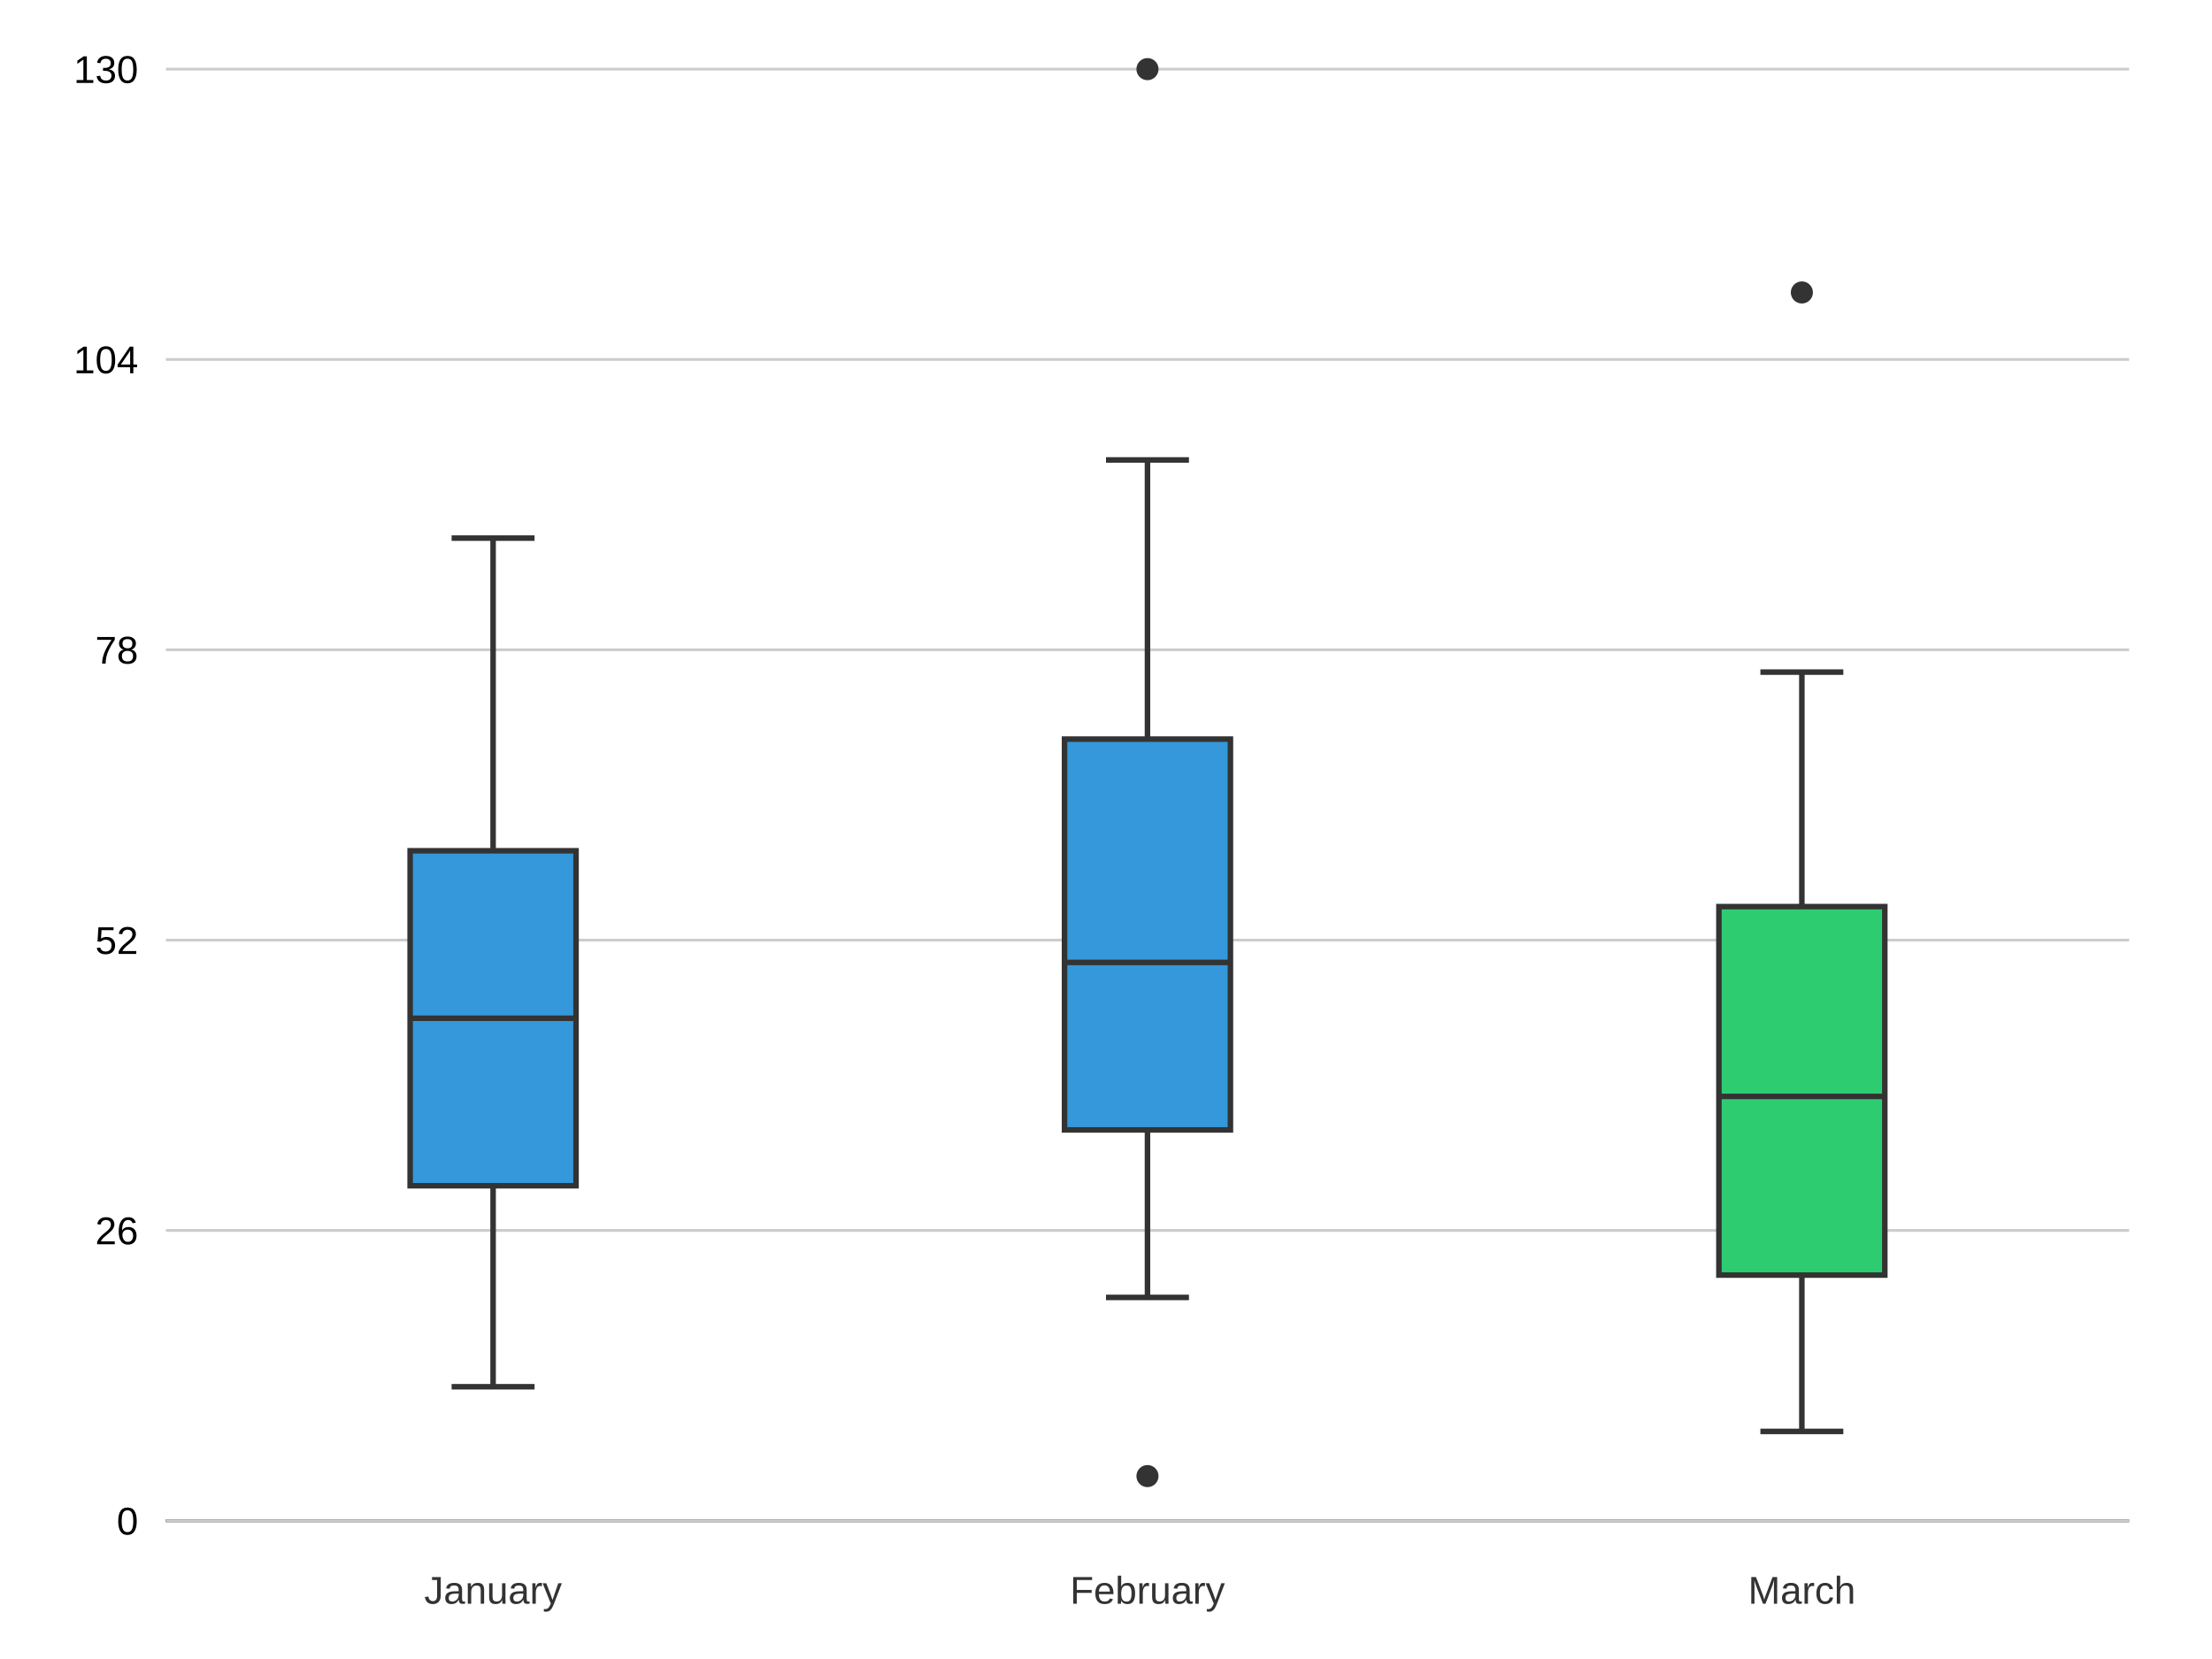
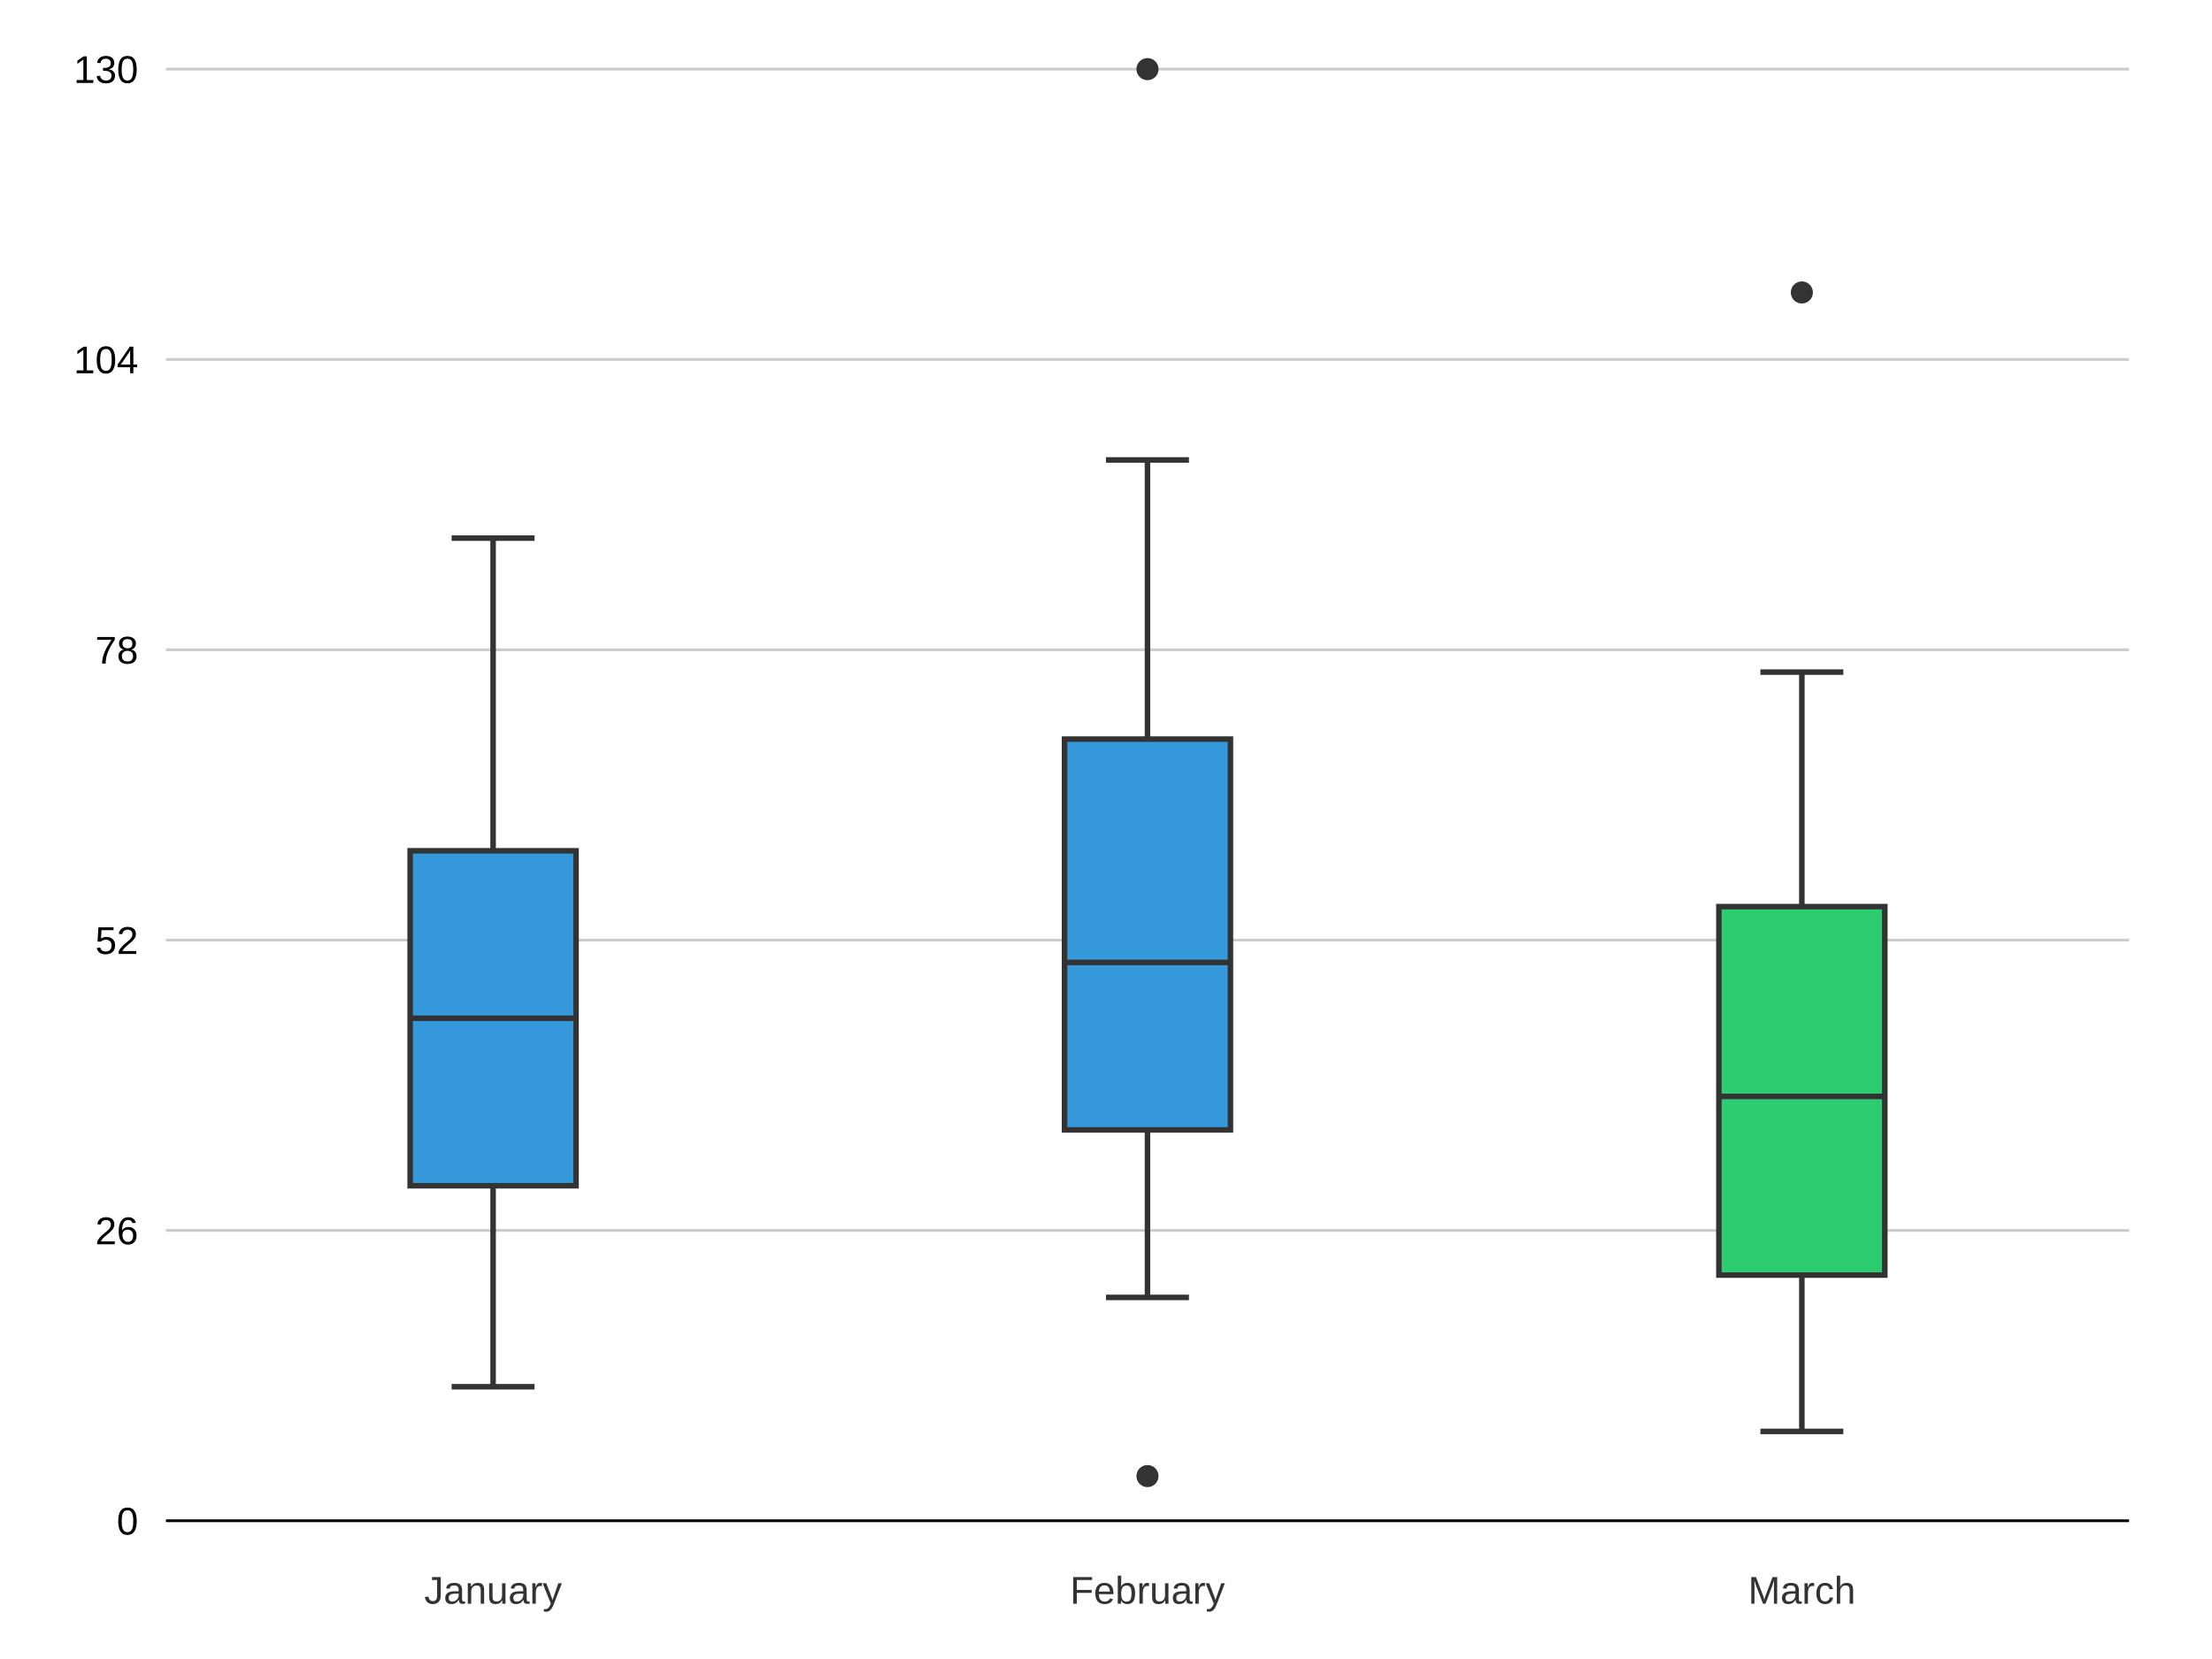
- <svg xmlns="http://www.w3.org/2000/svg" width="800" height="600">
+ <svg xmlns="http://www.w3.org/2000/svg" width="800" height="600" viewBox="0 0 800 600">
  <rect x="0" y="0" width="800" height="600" fill="white" fill-opacity="1" stroke="none" stroke-width="0" rx="0" ry="0" />
-   <text x="50" y="555" font-family="arial" font-size="14" fill="black" stroke="none" stroke-width="0" text-anchor="end" dominant-baseline="alphabetic" alignment-baseline="">0</text>
-   <text x="50" y="450" font-family="arial" font-size="14" fill="black" stroke="none" stroke-width="0" text-anchor="end" dominant-baseline="alphabetic" alignment-baseline="">26</text>
-   <text x="50" y="345" font-family="arial" font-size="14" fill="black" stroke="none" stroke-width="0" text-anchor="end" dominant-baseline="alphabetic" alignment-baseline="">52</text>
-   <text x="50" y="240" font-family="arial" font-size="14" fill="black" stroke="none" stroke-width="0" text-anchor="end" dominant-baseline="alphabetic" alignment-baseline="">78</text>
-   <text x="50" y="135" font-family="arial" font-size="14" fill="black" stroke="none" stroke-width="0" text-anchor="end" dominant-baseline="alphabetic" alignment-baseline="">104</text>
-   <text x="50" y="30" font-family="arial" font-size="14" fill="black" stroke="none" stroke-width="0" text-anchor="end" dominant-baseline="alphabetic" alignment-baseline="">130</text>
-   <text x="20" y="262.5" font-family="arial" font-size="14" fill="black" stroke="none" stroke-width="0" text-anchor="middle" dominant-baseline="alphabetic" alignment-baseline="middle" transform="rotate(270, 20, 262.5)" />
-   <line x1="60" y1="550" x2="770" y2="550" stroke="black" stroke-dasharray="" stroke-width="1" />
-   <text x="415" y="590" font-family="arial" font-size="14" fill="black" stroke="none" stroke-width="0" text-anchor="middle" dominant-baseline="alphabetic" alignment-baseline="" />
-   <line x1="60" y1="550" x2="770" y2="550" stroke="#ccc" stroke-dasharray="" stroke-width="1" />
-   <line x1="60" y1="445" x2="770" y2="445" stroke="#ccc" stroke-dasharray="" stroke-width="1" />
-   <line x1="60" y1="340" x2="770" y2="340" stroke="#ccc" stroke-dasharray="" stroke-width="1" />
-   <line x1="60" y1="235" x2="770" y2="235" stroke="#ccc" stroke-dasharray="" stroke-width="1" />
-   <line x1="60" y1="130" x2="770" y2="130" stroke="#ccc" stroke-dasharray="" stroke-width="1" />
-   <line x1="60" y1="25" x2="770" y2="25" stroke="#ccc" stroke-dasharray="" stroke-width="1" />
-   <line x1="178.333" y1="501.538" x2="178.333" y2="194.615" stroke="#333" stroke-dasharray="" stroke-width="2" />
-   <line x1="163.333" y1="501.538" x2="193.333" y2="501.538" stroke="#333" stroke-dasharray="" stroke-width="2" />
-   <line x1="163.333" y1="194.615" x2="193.333" y2="194.615" stroke="#333" stroke-dasharray="" stroke-width="2" />
+   <text x="50" y="555" font-family="arial" font-size="14" fill="black" stroke="none" stroke-width="0" text-anchor="end" dominant-baseline="alphabetic" alignment-baseline="auto">0</text>
+   <text x="50" y="450" font-family="arial" font-size="14" fill="black" stroke="none" stroke-width="0" text-anchor="end" dominant-baseline="alphabetic" alignment-baseline="auto">26</text>
+   <text x="50" y="345" font-family="arial" font-size="14" fill="black" stroke="none" stroke-width="0" text-anchor="end" dominant-baseline="alphabetic" alignment-baseline="auto">52</text>
+   <text x="50" y="240" font-family="arial" font-size="14" fill="black" stroke="none" stroke-width="0" text-anchor="end" dominant-baseline="alphabetic" alignment-baseline="auto">78</text>
+   <text x="50" y="135" font-family="arial" font-size="14" fill="black" stroke="none" stroke-width="0" text-anchor="end" dominant-baseline="alphabetic" alignment-baseline="auto">104</text>
+   <text x="50" y="30" font-family="arial" font-size="14" fill="black" stroke="none" stroke-width="0" text-anchor="end" dominant-baseline="alphabetic" alignment-baseline="auto">130</text>
+   <line x1="60" y1="550" x2="770" y2="550" stroke="black" stroke-dasharray="none" stroke-width="1" stroke-opacity="1" />
+   <line x1="60" y1="445" x2="770" y2="445" stroke="black" stroke-dasharray="none" stroke-width="1" stroke-opacity="0.2" />
+   <line x1="60" y1="340" x2="770" y2="340" stroke="black" stroke-dasharray="none" stroke-width="1" stroke-opacity="0.2" />
+   <line x1="60" y1="235" x2="770" y2="235" stroke="black" stroke-dasharray="none" stroke-width="1" stroke-opacity="0.2" />
+   <line x1="60" y1="130" x2="770" y2="130" stroke="black" stroke-dasharray="none" stroke-width="1" stroke-opacity="0.2" />
+   <line x1="60" y1="25" x2="770" y2="25" stroke="black" stroke-dasharray="none" stroke-width="1" stroke-opacity="0.2" />
+   <line x1="178.333" y1="501.538" x2="178.333" y2="194.615" stroke="#333" stroke-dasharray="none" stroke-width="2" stroke-opacity="1" />
+   <line x1="163.333" y1="501.538" x2="193.333" y2="501.538" stroke="#333" stroke-dasharray="none" stroke-width="2" stroke-opacity="1" />
+   <line x1="163.333" y1="194.615" x2="193.333" y2="194.615" stroke="#333" stroke-dasharray="none" stroke-width="2" stroke-opacity="1" />
  <rect x="148.333" y="307.692" width="60" height="121.154" fill="#3498db" fill-opacity="1" stroke="#333" stroke-width="2" rx="0" ry="0" />
-   <line x1="148.333" y1="368.269" x2="208.333" y2="368.269" stroke="#333" stroke-dasharray="" stroke-width="2" />
-   <text x="178.333" y="580" font-family="arial" font-size="14" fill="#333" stroke="none" stroke-width="0" text-anchor="middle" dominant-baseline="alphabetic" alignment-baseline="">January</text>
-   <line x1="415" y1="469.231" x2="415" y2="166.346" stroke="#333" stroke-dasharray="" stroke-width="2" />
-   <line x1="400" y1="469.231" x2="430" y2="469.231" stroke="#333" stroke-dasharray="" stroke-width="2" />
-   <line x1="400" y1="166.346" x2="430" y2="166.346" stroke="#333" stroke-dasharray="" stroke-width="2" />
+   <line x1="148.333" y1="368.269" x2="208.333" y2="368.269" stroke="#333" stroke-dasharray="none" stroke-width="2" stroke-opacity="1" />
+   <text x="178.333" y="580" font-family="arial" font-size="14" fill="#333" stroke="none" stroke-width="0" text-anchor="middle" dominant-baseline="alphabetic" alignment-baseline="auto">January</text>
+   <line x1="415" y1="469.231" x2="415" y2="166.346" stroke="#333" stroke-dasharray="none" stroke-width="2" stroke-opacity="1" />
+   <line x1="400" y1="469.231" x2="430" y2="469.231" stroke="#333" stroke-dasharray="none" stroke-width="2" stroke-opacity="1" />
+   <line x1="400" y1="166.346" x2="430" y2="166.346" stroke="#333" stroke-dasharray="none" stroke-width="2" stroke-opacity="1" />
  <rect x="385" y="267.308" width="60" height="141.346" fill="#3498db" fill-opacity="1" stroke="#333" stroke-width="2" rx="0" ry="0" />
-   <line x1="385" y1="348.077" x2="445" y2="348.077" stroke="#333" stroke-dasharray="" stroke-width="2" />
+   <line x1="385" y1="348.077" x2="445" y2="348.077" stroke="#333" stroke-dasharray="none" stroke-width="2" stroke-opacity="1" />
  <circle cx="415" cy="25" r="4" fill="#333" stroke="none" stroke-width="0" />
  <circle cx="415" cy="533.846" r="4" fill="#333" stroke="none" stroke-width="0" />
-   <text x="415" y="580" font-family="arial" font-size="14" fill="#333" stroke="none" stroke-width="0" text-anchor="middle" dominant-baseline="alphabetic" alignment-baseline="">February</text>
-   <line x1="651.667" y1="517.692" x2="651.667" y2="243.077" stroke="#333" stroke-dasharray="" stroke-width="2" />
-   <line x1="636.667" y1="517.692" x2="666.667" y2="517.692" stroke="#333" stroke-dasharray="" stroke-width="2" />
-   <line x1="636.667" y1="243.077" x2="666.667" y2="243.077" stroke="#333" stroke-dasharray="" stroke-width="2" />
+   <text x="415" y="580" font-family="arial" font-size="14" fill="#333" stroke="none" stroke-width="0" text-anchor="middle" dominant-baseline="alphabetic" alignment-baseline="auto">February</text>
+   <line x1="651.667" y1="517.692" x2="651.667" y2="243.077" stroke="#333" stroke-dasharray="none" stroke-width="2" stroke-opacity="1" />
+   <line x1="636.667" y1="517.692" x2="666.667" y2="517.692" stroke="#333" stroke-dasharray="none" stroke-width="2" stroke-opacity="1" />
+   <line x1="636.667" y1="243.077" x2="666.667" y2="243.077" stroke="#333" stroke-dasharray="none" stroke-width="2" stroke-opacity="1" />
  <rect x="621.667" y="327.885" width="60" height="133.269" fill="#2ecc71" fill-opacity="1" stroke="#333" stroke-width="2" rx="0" ry="0" />
-   <line x1="621.667" y1="396.538" x2="681.667" y2="396.538" stroke="#333" stroke-dasharray="" stroke-width="2" />
+   <line x1="621.667" y1="396.538" x2="681.667" y2="396.538" stroke="#333" stroke-dasharray="none" stroke-width="2" stroke-opacity="1" />
  <circle cx="651.667" cy="105.769" r="4" fill="#333" stroke="none" stroke-width="0" />
-   <text x="651.667" y="580" font-family="arial" font-size="14" fill="#333" stroke="none" stroke-width="0" text-anchor="middle" dominant-baseline="alphabetic" alignment-baseline="">March</text>
+   <text x="651.667" y="580" font-family="arial" font-size="14" fill="#333" stroke="none" stroke-width="0" text-anchor="middle" dominant-baseline="alphabetic" alignment-baseline="auto">March</text>
</svg>
